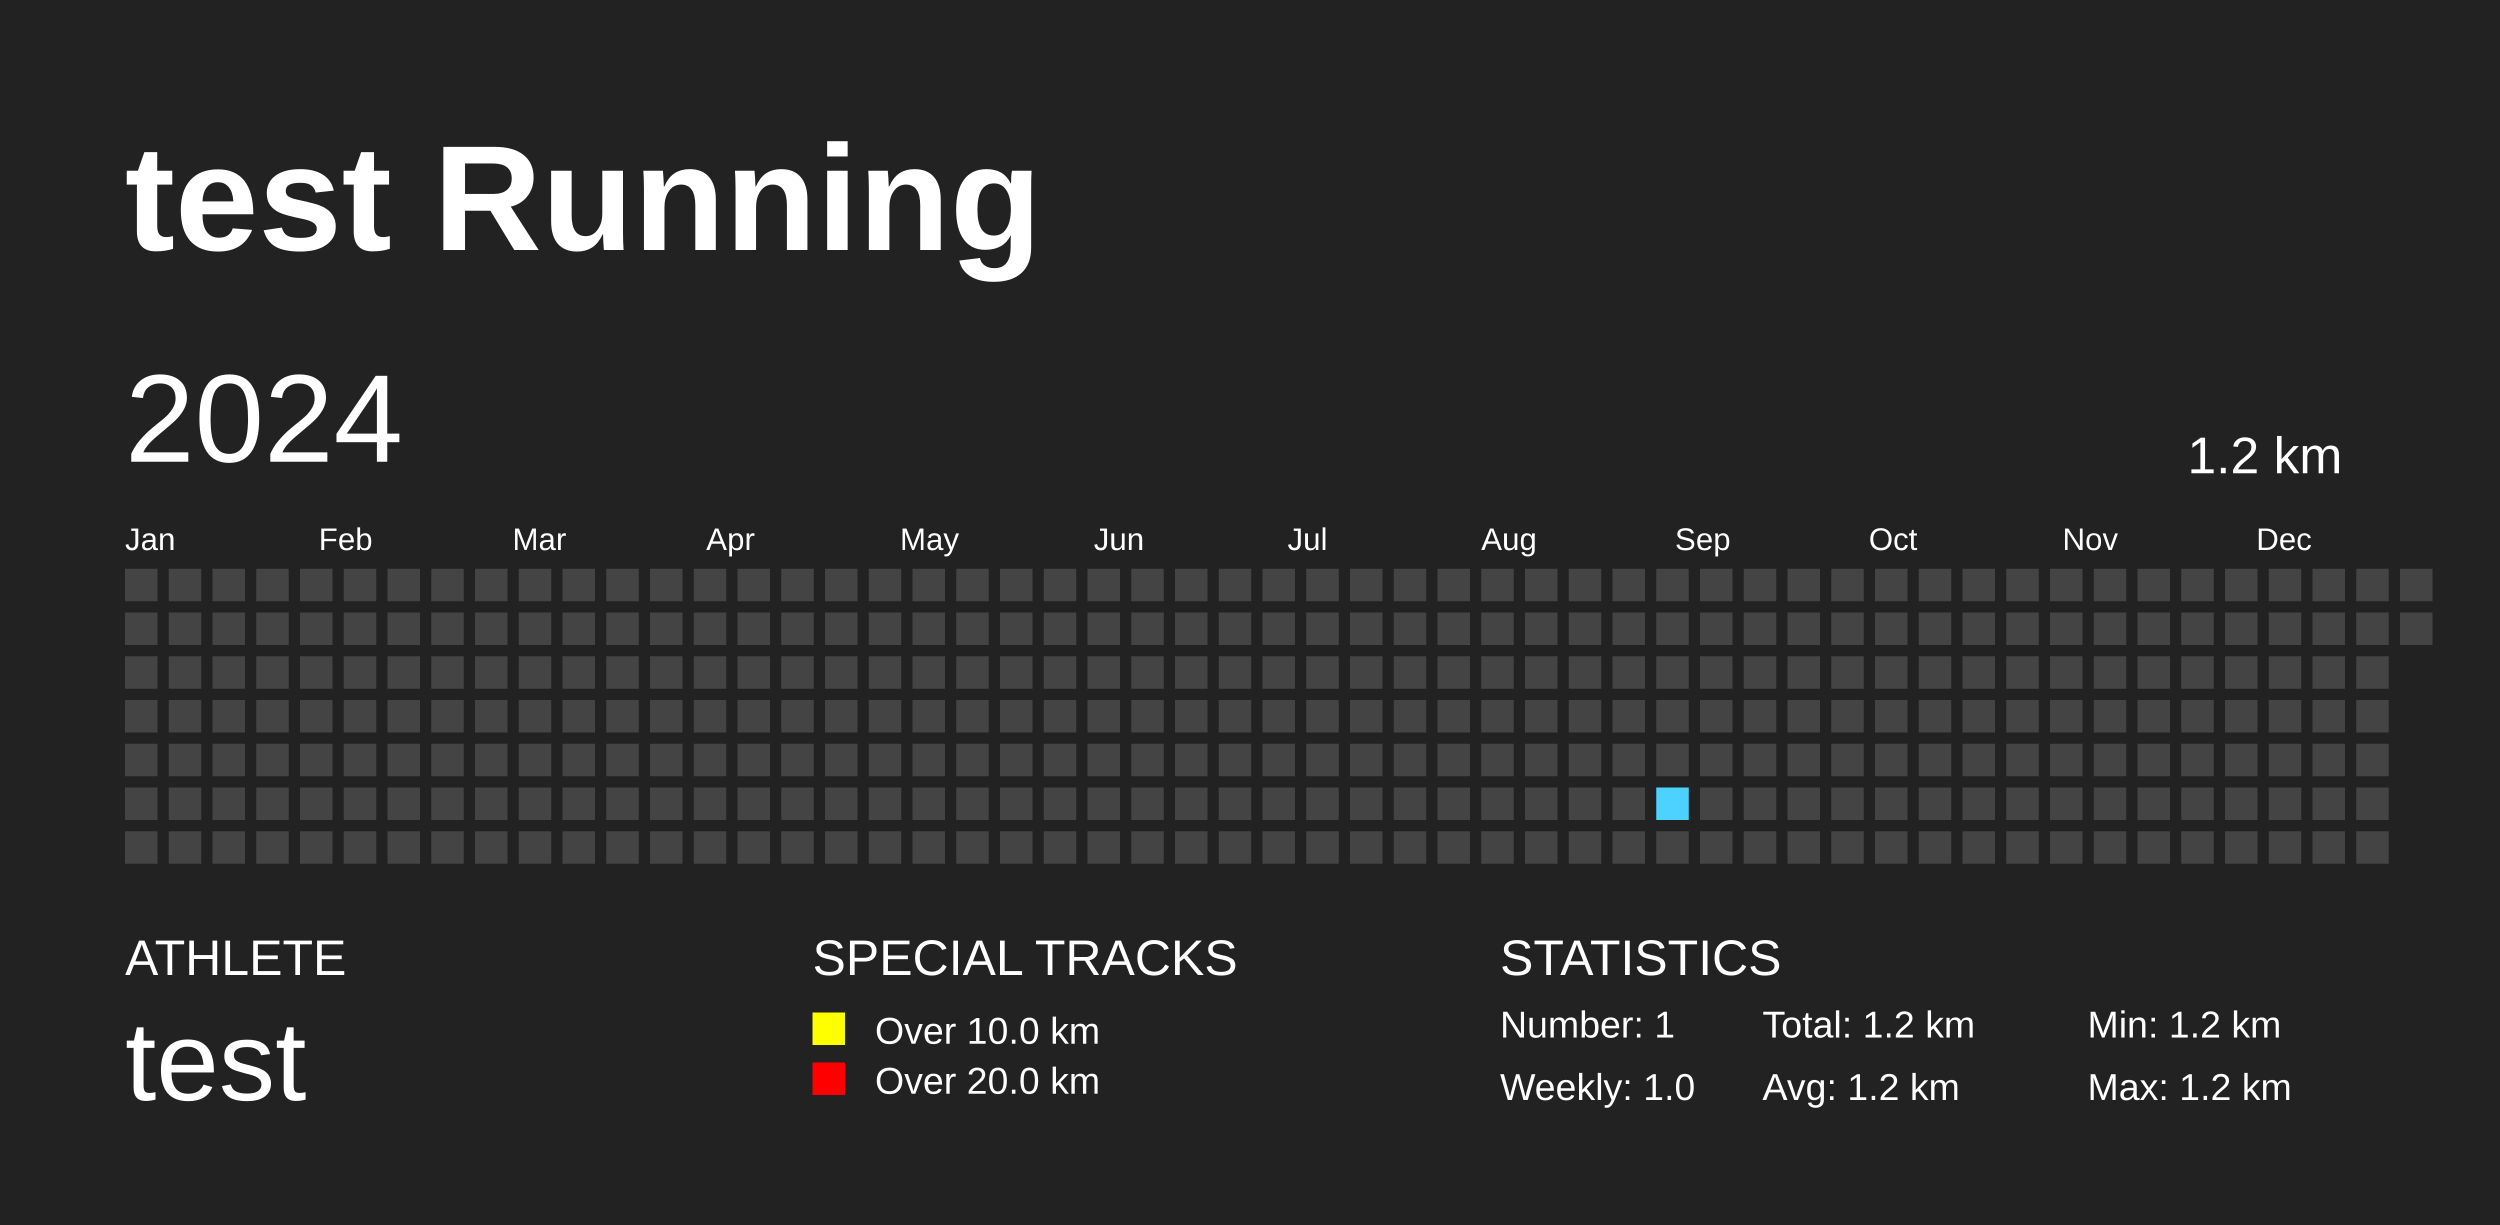
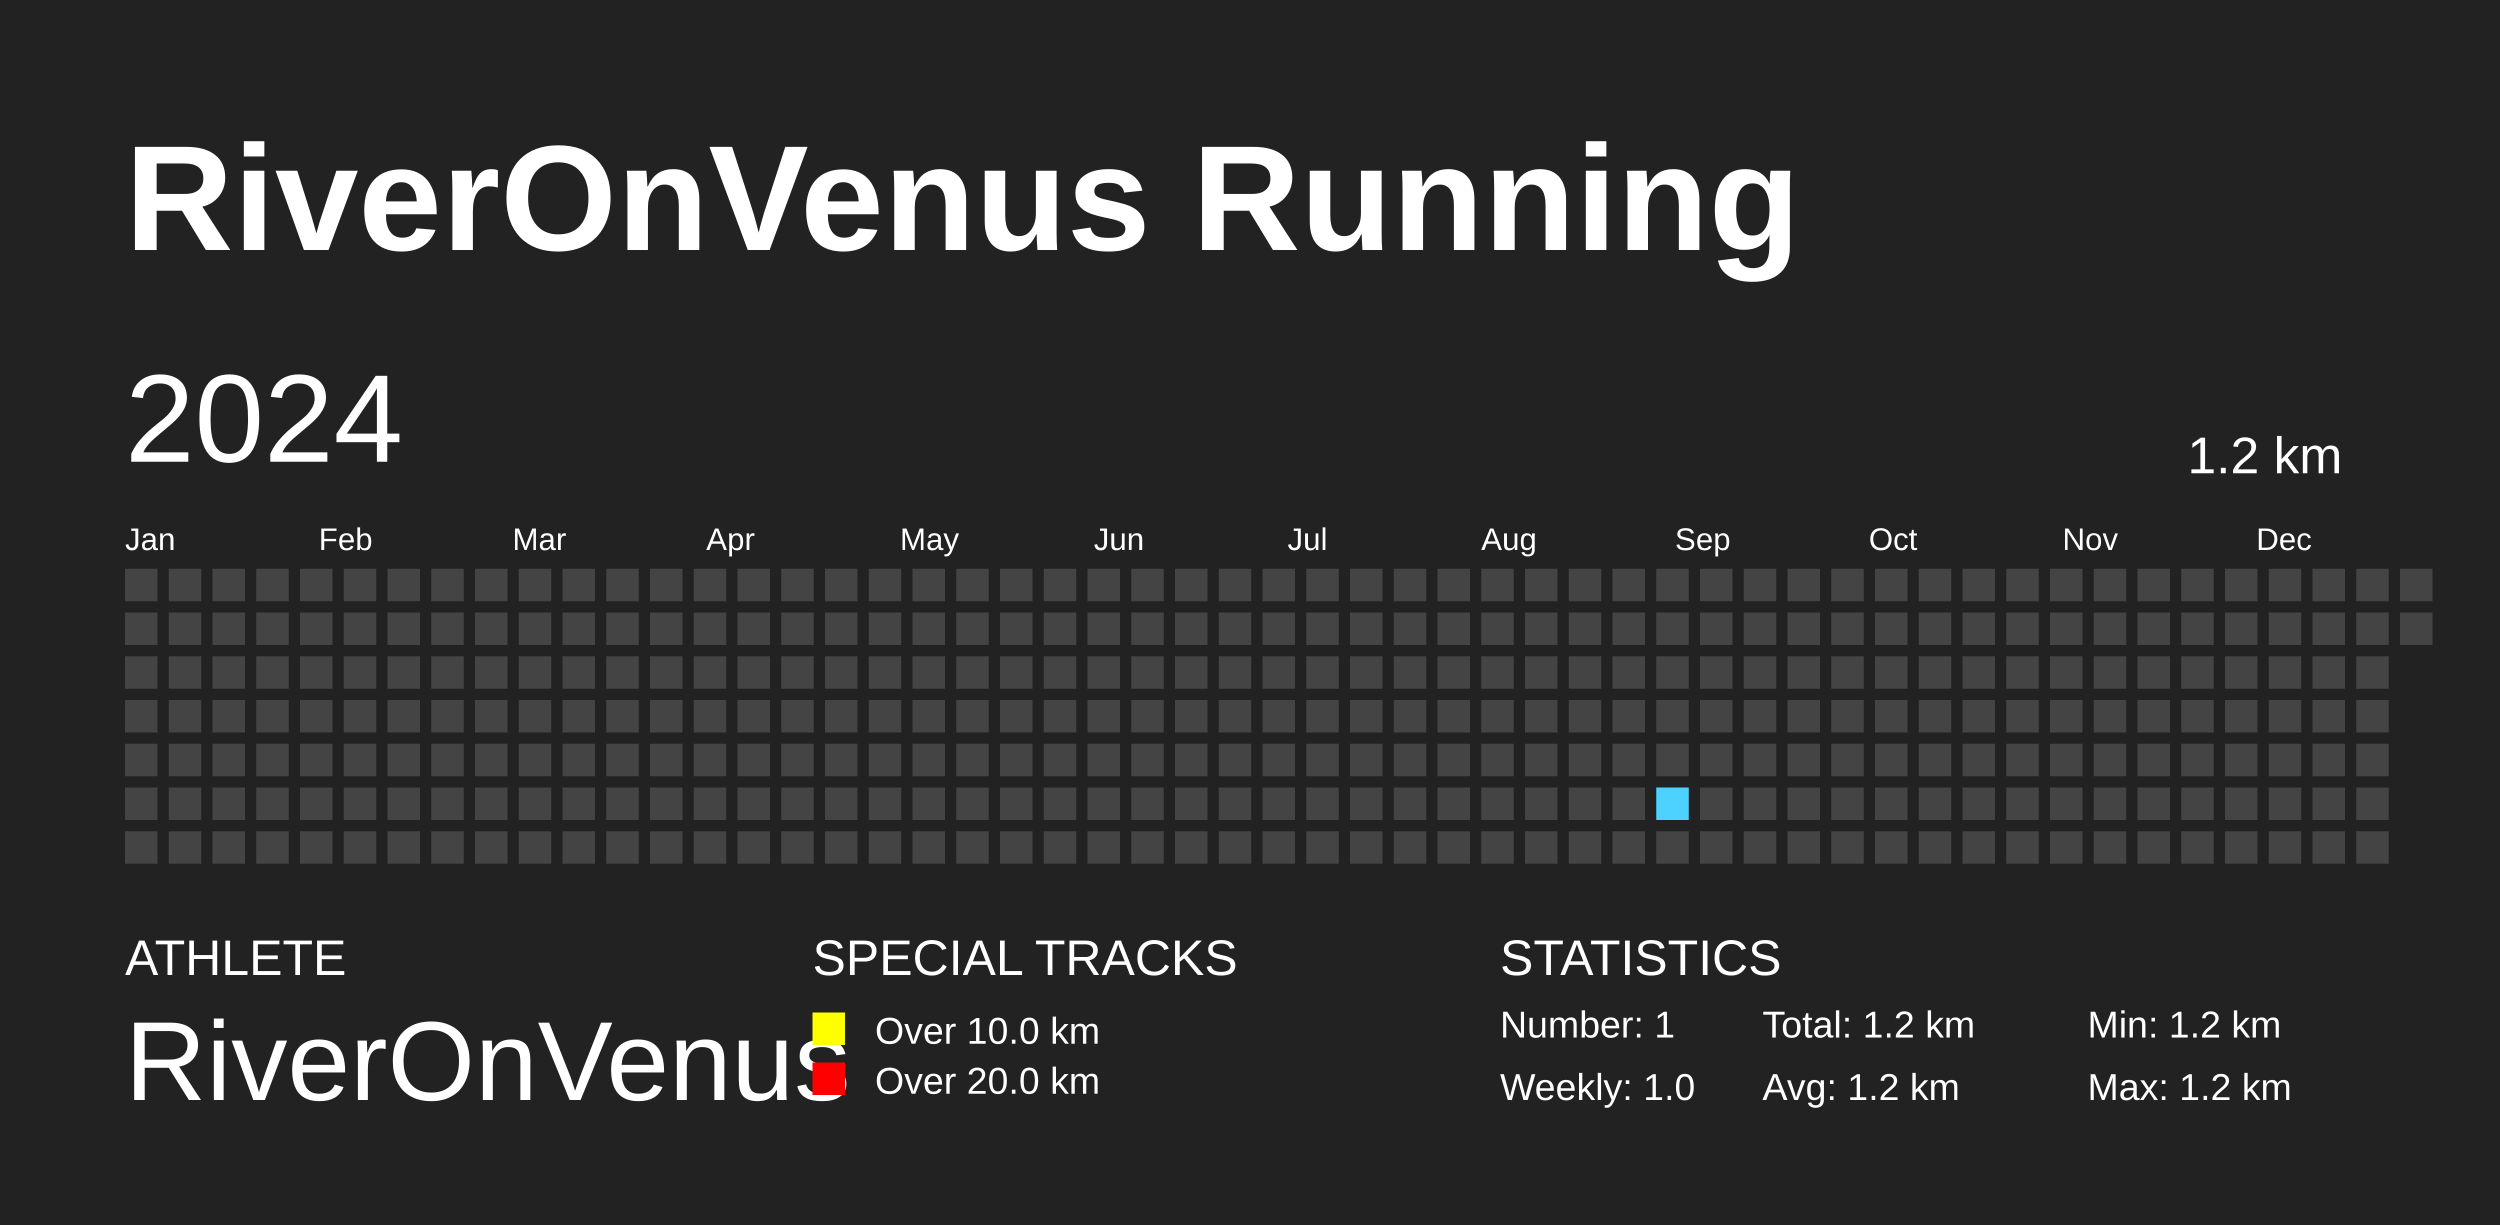
<svg xmlns="http://www.w3.org/2000/svg" baseProfile="full" height="98mm" version="1.1" viewBox="0,0,200,98" width="200mm">
  <defs />
  <rect fill="#222222" height="98" width="200" x="0" y="0" />
-   <text fill="#FFFFFF" style="font-size:12px; font-family:Arial; font-weight:bold;" x="10" y="20">test Running</text>
+   <text fill="#FFFFFF" style="font-size:12px; font-family:Arial; font-weight:bold;" x="10" y="20">RiverOnVenus Running</text>
  <text fill="#FFFFFF" style="font-size:4px; font-family:Arial" x="10" y="78">ATHLETE</text>
-   <text fill="#FFFFFF" style="font-size:9px; font-family:Arial" x="10" y="88">test</text>
+   <text fill="#FFFFFF" style="font-size:9px; font-family:Arial" x="10" y="88">RiverOnVenus</text>
  <text fill="#FFFFFF" style="font-size:4px; font-family:Arial" x="65" y="78">SPECIAL TRACKS</text>
  <rect fill="yellow" height="2.6" width="2.6" x="65" y="81" />
  <text fill="#FFFFFF" style="font-size:3px; font-family:Arial" x="70" y="83.5">Over 10.0 km</text>
  <rect fill="red" height="2.6" width="2.6" x="65" y="85" />
  <text fill="#FFFFFF" style="font-size:3px; font-family:Arial" x="70" y="87.5">Over 20.0 km</text>
  <text fill="#FFFFFF" style="font-size:4px; font-family:Arial" x="120" y="78">STATISTICS</text>
  <text fill="#FFFFFF" style="font-size:3px; font-family:Arial" x="120" y="83">Number: 1</text>
  <text fill="#FFFFFF" style="font-size:3px; font-family:Arial" x="120" y="88">Weekly: 1.0</text>
  <text fill="#FFFFFF" style="font-size:3px; font-family:Arial" x="141" y="83">Total: 1.2 km</text>
  <text fill="#FFFFFF" style="font-size:3px; font-family:Arial" x="141" y="88">Avg: 1.2 km</text>
  <text fill="#FFFFFF" style="font-size:3px; font-family:Arial" x="167" y="83">Min: 1.2 km</text>
  <text fill="#FFFFFF" style="font-size:3px; font-family:Arial" x="167" y="88">Max: 1.2 km</text>
  <text dominant-baseline="hanging" fill="#FFFFFF" style="font-size:10.0px; font-family:Arial;" x="10" y="30">2024</text>
  <text dominant-baseline="hanging" fill="#FFFFFF" style="font-size:4.125px; font-family:Arial;" x="175" y="35">1.2 km</text>
  <text fill="#FFFFFF" style="font-size:2.5px; font-family:Arial" x="10.0" y="44">Jan</text>
  <text fill="#FFFFFF" style="font-size:2.5px; font-family:Arial" x="25.5" y="44">Feb</text>
  <text fill="#FFFFFF" style="font-size:2.5px; font-family:Arial" x="41.0" y="44">Mar</text>
  <text fill="#FFFFFF" style="font-size:2.5px; font-family:Arial" x="56.5" y="44">Apr</text>
  <text fill="#FFFFFF" style="font-size:2.5px; font-family:Arial" x="72.0" y="44">May</text>
  <text fill="#FFFFFF" style="font-size:2.5px; font-family:Arial" x="87.5" y="44">Jun</text>
  <text fill="#FFFFFF" style="font-size:2.5px; font-family:Arial" x="103.0" y="44">Jul</text>
  <text fill="#FFFFFF" style="font-size:2.5px; font-family:Arial" x="118.5" y="44">Aug</text>
  <text fill="#FFFFFF" style="font-size:2.5px; font-family:Arial" x="134.0" y="44">Sep</text>
  <text fill="#FFFFFF" style="font-size:2.5px; font-family:Arial" x="149.5" y="44">Oct</text>
  <text fill="#FFFFFF" style="font-size:2.5px; font-family:Arial" x="165.0" y="44">Nov</text>
  <text fill="#FFFFFF" style="font-size:2.5px; font-family:Arial" x="180.5" y="44">Dec</text>
  <rect fill="#444444" height="2.6" width="2.6" x="10.0" y="45.5" />
  <rect fill="#444444" height="2.6" width="2.6" x="10.0" y="49.0" />
  <rect fill="#444444" height="2.6" width="2.6" x="10.0" y="52.5" />
  <rect fill="#444444" height="2.6" width="2.6" x="10.0" y="56.0" />
  <rect fill="#444444" height="2.6" width="2.6" x="10.0" y="59.5" />
  <rect fill="#444444" height="2.6" width="2.6" x="10.0" y="63.0" />
  <rect fill="#444444" height="2.6" width="2.6" x="10.0" y="66.5" />
  <rect fill="#444444" height="2.6" width="2.6" x="13.5" y="45.5" />
  <rect fill="#444444" height="2.6" width="2.6" x="13.5" y="49.0" />
  <rect fill="#444444" height="2.6" width="2.6" x="13.5" y="52.5" />
  <rect fill="#444444" height="2.6" width="2.6" x="13.5" y="56.0" />
  <rect fill="#444444" height="2.6" width="2.6" x="13.5" y="59.5" />
  <rect fill="#444444" height="2.6" width="2.6" x="13.5" y="63.0" />
  <rect fill="#444444" height="2.6" width="2.6" x="13.5" y="66.5" />
  <rect fill="#444444" height="2.6" width="2.6" x="17.0" y="45.5" />
  <rect fill="#444444" height="2.6" width="2.6" x="17.0" y="49.0" />
  <rect fill="#444444" height="2.6" width="2.6" x="17.0" y="52.5" />
  <rect fill="#444444" height="2.6" width="2.6" x="17.0" y="56.0" />
  <rect fill="#444444" height="2.6" width="2.6" x="17.0" y="59.5" />
  <rect fill="#444444" height="2.6" width="2.6" x="17.0" y="63.0" />
  <rect fill="#444444" height="2.6" width="2.6" x="17.0" y="66.5" />
  <rect fill="#444444" height="2.6" width="2.6" x="20.5" y="45.5" />
  <rect fill="#444444" height="2.6" width="2.6" x="20.5" y="49.0" />
  <rect fill="#444444" height="2.6" width="2.6" x="20.5" y="52.5" />
  <rect fill="#444444" height="2.6" width="2.6" x="20.5" y="56.0" />
  <rect fill="#444444" height="2.6" width="2.6" x="20.5" y="59.5" />
  <rect fill="#444444" height="2.6" width="2.6" x="20.5" y="63.0" />
  <rect fill="#444444" height="2.6" width="2.6" x="20.5" y="66.5" />
  <rect fill="#444444" height="2.6" width="2.6" x="24.0" y="45.5" />
  <rect fill="#444444" height="2.6" width="2.6" x="24.0" y="49.0" />
  <rect fill="#444444" height="2.6" width="2.6" x="24.0" y="52.5" />
  <rect fill="#444444" height="2.6" width="2.6" x="24.0" y="56.0" />
  <rect fill="#444444" height="2.6" width="2.6" x="24.0" y="59.5" />
  <rect fill="#444444" height="2.6" width="2.6" x="24.0" y="63.0" />
  <rect fill="#444444" height="2.6" width="2.6" x="24.0" y="66.5" />
  <rect fill="#444444" height="2.6" width="2.6" x="27.5" y="45.5" />
  <rect fill="#444444" height="2.6" width="2.6" x="27.5" y="49.0" />
  <rect fill="#444444" height="2.6" width="2.6" x="27.5" y="52.5" />
  <rect fill="#444444" height="2.6" width="2.6" x="27.5" y="56.0" />
  <rect fill="#444444" height="2.6" width="2.6" x="27.5" y="59.5" />
  <rect fill="#444444" height="2.6" width="2.6" x="27.5" y="63.0" />
  <rect fill="#444444" height="2.6" width="2.6" x="27.5" y="66.5" />
  <rect fill="#444444" height="2.6" width="2.6" x="31.0" y="45.5" />
  <rect fill="#444444" height="2.6" width="2.6" x="31.0" y="49.0" />
  <rect fill="#444444" height="2.6" width="2.6" x="31.0" y="52.5" />
  <rect fill="#444444" height="2.6" width="2.6" x="31.0" y="56.0" />
  <rect fill="#444444" height="2.6" width="2.6" x="31.0" y="59.5" />
  <rect fill="#444444" height="2.6" width="2.6" x="31.0" y="63.0" />
  <rect fill="#444444" height="2.6" width="2.6" x="31.0" y="66.5" />
  <rect fill="#444444" height="2.6" width="2.6" x="34.5" y="45.5" />
  <rect fill="#444444" height="2.6" width="2.6" x="34.5" y="49.0" />
  <rect fill="#444444" height="2.6" width="2.6" x="34.5" y="52.5" />
  <rect fill="#444444" height="2.6" width="2.6" x="34.5" y="56.0" />
  <rect fill="#444444" height="2.6" width="2.6" x="34.5" y="59.5" />
  <rect fill="#444444" height="2.6" width="2.6" x="34.5" y="63.0" />
  <rect fill="#444444" height="2.6" width="2.6" x="34.5" y="66.5" />
  <rect fill="#444444" height="2.6" width="2.6" x="38.0" y="45.5" />
  <rect fill="#444444" height="2.6" width="2.6" x="38.0" y="49.0" />
  <rect fill="#444444" height="2.6" width="2.6" x="38.0" y="52.5" />
  <rect fill="#444444" height="2.6" width="2.6" x="38.0" y="56.0" />
  <rect fill="#444444" height="2.6" width="2.6" x="38.0" y="59.5" />
  <rect fill="#444444" height="2.6" width="2.6" x="38.0" y="63.0" />
  <rect fill="#444444" height="2.6" width="2.6" x="38.0" y="66.5" />
  <rect fill="#444444" height="2.6" width="2.6" x="41.5" y="45.5" />
  <rect fill="#444444" height="2.6" width="2.6" x="41.5" y="49.0" />
  <rect fill="#444444" height="2.6" width="2.6" x="41.5" y="52.5" />
  <rect fill="#444444" height="2.6" width="2.6" x="41.5" y="56.0" />
  <rect fill="#444444" height="2.6" width="2.6" x="41.5" y="59.5" />
  <rect fill="#444444" height="2.6" width="2.6" x="41.5" y="63.0" />
  <rect fill="#444444" height="2.6" width="2.6" x="41.5" y="66.5" />
  <rect fill="#444444" height="2.6" width="2.6" x="45.0" y="45.5" />
  <rect fill="#444444" height="2.6" width="2.6" x="45.0" y="49.0" />
  <rect fill="#444444" height="2.6" width="2.6" x="45.0" y="52.5" />
  <rect fill="#444444" height="2.6" width="2.6" x="45.0" y="56.0" />
  <rect fill="#444444" height="2.6" width="2.6" x="45.0" y="59.5" />
  <rect fill="#444444" height="2.6" width="2.6" x="45.0" y="63.0" />
  <rect fill="#444444" height="2.6" width="2.6" x="45.0" y="66.5" />
  <rect fill="#444444" height="2.6" width="2.6" x="48.5" y="45.5" />
  <rect fill="#444444" height="2.6" width="2.6" x="48.5" y="49.0" />
  <rect fill="#444444" height="2.6" width="2.6" x="48.5" y="52.5" />
  <rect fill="#444444" height="2.6" width="2.6" x="48.5" y="56.0" />
  <rect fill="#444444" height="2.6" width="2.6" x="48.5" y="59.5" />
  <rect fill="#444444" height="2.6" width="2.6" x="48.5" y="63.0" />
  <rect fill="#444444" height="2.6" width="2.6" x="48.5" y="66.5" />
  <rect fill="#444444" height="2.6" width="2.6" x="52.0" y="45.5" />
  <rect fill="#444444" height="2.6" width="2.6" x="52.0" y="49.0" />
  <rect fill="#444444" height="2.6" width="2.6" x="52.0" y="52.5" />
  <rect fill="#444444" height="2.6" width="2.6" x="52.0" y="56.0" />
  <rect fill="#444444" height="2.6" width="2.6" x="52.0" y="59.5" />
  <rect fill="#444444" height="2.6" width="2.6" x="52.0" y="63.0" />
  <rect fill="#444444" height="2.6" width="2.6" x="52.0" y="66.5" />
  <rect fill="#444444" height="2.6" width="2.6" x="55.5" y="45.5" />
  <rect fill="#444444" height="2.6" width="2.6" x="55.5" y="49.0" />
  <rect fill="#444444" height="2.6" width="2.6" x="55.5" y="52.5" />
  <rect fill="#444444" height="2.6" width="2.6" x="55.5" y="56.0" />
  <rect fill="#444444" height="2.6" width="2.6" x="55.5" y="59.5" />
  <rect fill="#444444" height="2.6" width="2.6" x="55.5" y="63.0" />
  <rect fill="#444444" height="2.6" width="2.6" x="55.5" y="66.5" />
  <rect fill="#444444" height="2.6" width="2.6" x="59.0" y="45.5" />
  <rect fill="#444444" height="2.6" width="2.6" x="59.0" y="49.0" />
  <rect fill="#444444" height="2.6" width="2.6" x="59.0" y="52.5" />
  <rect fill="#444444" height="2.6" width="2.6" x="59.0" y="56.0" />
  <rect fill="#444444" height="2.6" width="2.6" x="59.0" y="59.5" />
  <rect fill="#444444" height="2.6" width="2.6" x="59.0" y="63.0" />
  <rect fill="#444444" height="2.6" width="2.6" x="59.0" y="66.5" />
  <rect fill="#444444" height="2.6" width="2.6" x="62.5" y="45.5" />
  <rect fill="#444444" height="2.6" width="2.6" x="62.5" y="49.0" />
  <rect fill="#444444" height="2.6" width="2.6" x="62.5" y="52.5" />
  <rect fill="#444444" height="2.6" width="2.6" x="62.5" y="56.0" />
  <rect fill="#444444" height="2.6" width="2.6" x="62.5" y="59.5" />
  <rect fill="#444444" height="2.6" width="2.6" x="62.5" y="63.0" />
  <rect fill="#444444" height="2.6" width="2.6" x="62.5" y="66.5" />
  <rect fill="#444444" height="2.6" width="2.6" x="66.0" y="45.5" />
  <rect fill="#444444" height="2.6" width="2.6" x="66.0" y="49.0" />
  <rect fill="#444444" height="2.6" width="2.6" x="66.0" y="52.5" />
  <rect fill="#444444" height="2.6" width="2.6" x="66.0" y="56.0" />
  <rect fill="#444444" height="2.6" width="2.6" x="66.0" y="59.5" />
  <rect fill="#444444" height="2.6" width="2.6" x="66.0" y="63.0" />
  <rect fill="#444444" height="2.6" width="2.6" x="66.0" y="66.5" />
  <rect fill="#444444" height="2.6" width="2.6" x="69.5" y="45.5" />
  <rect fill="#444444" height="2.6" width="2.6" x="69.5" y="49.0" />
  <rect fill="#444444" height="2.6" width="2.6" x="69.5" y="52.5" />
  <rect fill="#444444" height="2.6" width="2.6" x="69.5" y="56.0" />
  <rect fill="#444444" height="2.6" width="2.6" x="69.5" y="59.5" />
  <rect fill="#444444" height="2.6" width="2.6" x="69.5" y="63.0" />
  <rect fill="#444444" height="2.6" width="2.6" x="69.5" y="66.5" />
  <rect fill="#444444" height="2.6" width="2.6" x="73.0" y="45.5" />
  <rect fill="#444444" height="2.6" width="2.6" x="73.0" y="49.0" />
  <rect fill="#444444" height="2.6" width="2.6" x="73.0" y="52.5" />
  <rect fill="#444444" height="2.6" width="2.6" x="73.0" y="56.0" />
  <rect fill="#444444" height="2.6" width="2.6" x="73.0" y="59.5" />
  <rect fill="#444444" height="2.6" width="2.6" x="73.0" y="63.0" />
  <rect fill="#444444" height="2.6" width="2.6" x="73.0" y="66.5" />
  <rect fill="#444444" height="2.6" width="2.6" x="76.5" y="45.5" />
  <rect fill="#444444" height="2.6" width="2.6" x="76.5" y="49.0" />
  <rect fill="#444444" height="2.6" width="2.6" x="76.5" y="52.5" />
  <rect fill="#444444" height="2.6" width="2.6" x="76.5" y="56.0" />
  <rect fill="#444444" height="2.6" width="2.6" x="76.5" y="59.5" />
  <rect fill="#444444" height="2.6" width="2.6" x="76.5" y="63.0" />
  <rect fill="#444444" height="2.6" width="2.6" x="76.5" y="66.5" />
  <rect fill="#444444" height="2.6" width="2.6" x="80.0" y="45.5" />
  <rect fill="#444444" height="2.6" width="2.6" x="80.0" y="49.0" />
  <rect fill="#444444" height="2.6" width="2.6" x="80.0" y="52.5" />
  <rect fill="#444444" height="2.6" width="2.6" x="80.0" y="56.0" />
  <rect fill="#444444" height="2.6" width="2.6" x="80.0" y="59.5" />
  <rect fill="#444444" height="2.6" width="2.6" x="80.0" y="63.0" />
  <rect fill="#444444" height="2.6" width="2.6" x="80.0" y="66.5" />
  <rect fill="#444444" height="2.6" width="2.6" x="83.5" y="45.5" />
  <rect fill="#444444" height="2.6" width="2.6" x="83.5" y="49.0" />
  <rect fill="#444444" height="2.6" width="2.6" x="83.5" y="52.5" />
  <rect fill="#444444" height="2.6" width="2.6" x="83.5" y="56.0" />
  <rect fill="#444444" height="2.6" width="2.6" x="83.5" y="59.5" />
  <rect fill="#444444" height="2.6" width="2.6" x="83.5" y="63.0" />
  <rect fill="#444444" height="2.6" width="2.6" x="83.5" y="66.5" />
  <rect fill="#444444" height="2.6" width="2.6" x="87.0" y="45.5" />
  <rect fill="#444444" height="2.6" width="2.6" x="87.0" y="49.0" />
  <rect fill="#444444" height="2.6" width="2.6" x="87.0" y="52.5" />
  <rect fill="#444444" height="2.6" width="2.6" x="87.0" y="56.0" />
  <rect fill="#444444" height="2.6" width="2.6" x="87.0" y="59.5" />
  <rect fill="#444444" height="2.6" width="2.6" x="87.0" y="63.0" />
  <rect fill="#444444" height="2.6" width="2.6" x="87.0" y="66.5" />
  <rect fill="#444444" height="2.6" width="2.6" x="90.5" y="45.5" />
  <rect fill="#444444" height="2.6" width="2.6" x="90.5" y="49.0" />
  <rect fill="#444444" height="2.6" width="2.6" x="90.5" y="52.5" />
  <rect fill="#444444" height="2.6" width="2.6" x="90.5" y="56.0" />
  <rect fill="#444444" height="2.6" width="2.6" x="90.5" y="59.5" />
  <rect fill="#444444" height="2.6" width="2.6" x="90.5" y="63.0" />
  <rect fill="#444444" height="2.6" width="2.6" x="90.5" y="66.5" />
  <rect fill="#444444" height="2.6" width="2.6" x="94.0" y="45.5" />
  <rect fill="#444444" height="2.6" width="2.6" x="94.0" y="49.0" />
  <rect fill="#444444" height="2.6" width="2.6" x="94.0" y="52.5" />
  <rect fill="#444444" height="2.6" width="2.6" x="94.0" y="56.0" />
  <rect fill="#444444" height="2.6" width="2.6" x="94.0" y="59.5" />
  <rect fill="#444444" height="2.6" width="2.6" x="94.0" y="63.0" />
  <rect fill="#444444" height="2.6" width="2.6" x="94.0" y="66.5" />
  <rect fill="#444444" height="2.6" width="2.6" x="97.5" y="45.5" />
  <rect fill="#444444" height="2.6" width="2.6" x="97.5" y="49.0" />
  <rect fill="#444444" height="2.6" width="2.6" x="97.5" y="52.5" />
  <rect fill="#444444" height="2.6" width="2.6" x="97.5" y="56.0" />
  <rect fill="#444444" height="2.6" width="2.6" x="97.5" y="59.5" />
  <rect fill="#444444" height="2.6" width="2.6" x="97.5" y="63.0" />
  <rect fill="#444444" height="2.6" width="2.6" x="97.5" y="66.5" />
  <rect fill="#444444" height="2.6" width="2.6" x="101.0" y="45.5" />
  <rect fill="#444444" height="2.6" width="2.6" x="101.0" y="49.0" />
  <rect fill="#444444" height="2.6" width="2.6" x="101.0" y="52.5" />
  <rect fill="#444444" height="2.6" width="2.6" x="101.0" y="56.0" />
  <rect fill="#444444" height="2.6" width="2.6" x="101.0" y="59.5" />
  <rect fill="#444444" height="2.6" width="2.6" x="101.0" y="63.0" />
  <rect fill="#444444" height="2.6" width="2.6" x="101.0" y="66.5" />
  <rect fill="#444444" height="2.6" width="2.6" x="104.5" y="45.5" />
  <rect fill="#444444" height="2.6" width="2.6" x="104.5" y="49.0" />
  <rect fill="#444444" height="2.6" width="2.6" x="104.5" y="52.5" />
  <rect fill="#444444" height="2.6" width="2.6" x="104.5" y="56.0" />
  <rect fill="#444444" height="2.6" width="2.6" x="104.5" y="59.5" />
  <rect fill="#444444" height="2.6" width="2.6" x="104.5" y="63.0" />
  <rect fill="#444444" height="2.6" width="2.6" x="104.5" y="66.5" />
  <rect fill="#444444" height="2.6" width="2.6" x="108.0" y="45.5" />
  <rect fill="#444444" height="2.6" width="2.6" x="108.0" y="49.0" />
  <rect fill="#444444" height="2.6" width="2.6" x="108.0" y="52.5" />
  <rect fill="#444444" height="2.6" width="2.6" x="108.0" y="56.0" />
  <rect fill="#444444" height="2.6" width="2.6" x="108.0" y="59.5" />
  <rect fill="#444444" height="2.6" width="2.6" x="108.0" y="63.0" />
  <rect fill="#444444" height="2.6" width="2.6" x="108.0" y="66.5" />
  <rect fill="#444444" height="2.6" width="2.6" x="111.5" y="45.5" />
  <rect fill="#444444" height="2.6" width="2.6" x="111.5" y="49.0" />
  <rect fill="#444444" height="2.6" width="2.6" x="111.5" y="52.5" />
  <rect fill="#444444" height="2.6" width="2.6" x="111.5" y="56.0" />
  <rect fill="#444444" height="2.6" width="2.6" x="111.5" y="59.5" />
  <rect fill="#444444" height="2.6" width="2.6" x="111.5" y="63.0" />
  <rect fill="#444444" height="2.6" width="2.6" x="111.5" y="66.5" />
  <rect fill="#444444" height="2.6" width="2.6" x="115.0" y="45.5" />
  <rect fill="#444444" height="2.6" width="2.6" x="115.0" y="49.0" />
  <rect fill="#444444" height="2.6" width="2.6" x="115.0" y="52.5" />
  <rect fill="#444444" height="2.6" width="2.6" x="115.0" y="56.0" />
  <rect fill="#444444" height="2.6" width="2.6" x="115.0" y="59.5" />
  <rect fill="#444444" height="2.6" width="2.6" x="115.0" y="63.0" />
  <rect fill="#444444" height="2.6" width="2.6" x="115.0" y="66.5" />
  <rect fill="#444444" height="2.6" width="2.6" x="118.5" y="45.5" />
  <rect fill="#444444" height="2.6" width="2.6" x="118.5" y="49.0" />
  <rect fill="#444444" height="2.6" width="2.6" x="118.5" y="52.5" />
  <rect fill="#444444" height="2.6" width="2.6" x="118.5" y="56.0" />
  <rect fill="#444444" height="2.6" width="2.6" x="118.5" y="59.5" />
  <rect fill="#444444" height="2.6" width="2.6" x="118.5" y="63.0" />
  <rect fill="#444444" height="2.6" width="2.6" x="118.5" y="66.5" />
  <rect fill="#444444" height="2.6" width="2.6" x="122.0" y="45.5" />
  <rect fill="#444444" height="2.6" width="2.6" x="122.0" y="49.0" />
  <rect fill="#444444" height="2.6" width="2.6" x="122.0" y="52.5" />
  <rect fill="#444444" height="2.6" width="2.6" x="122.0" y="56.0" />
  <rect fill="#444444" height="2.6" width="2.6" x="122.0" y="59.5" />
  <rect fill="#444444" height="2.6" width="2.6" x="122.0" y="63.0" />
  <rect fill="#444444" height="2.6" width="2.6" x="122.0" y="66.5" />
  <rect fill="#444444" height="2.6" width="2.6" x="125.5" y="45.5" />
  <rect fill="#444444" height="2.6" width="2.6" x="125.5" y="49.0" />
  <rect fill="#444444" height="2.6" width="2.6" x="125.5" y="52.5" />
  <rect fill="#444444" height="2.6" width="2.6" x="125.5" y="56.0" />
  <rect fill="#444444" height="2.6" width="2.6" x="125.5" y="59.5" />
  <rect fill="#444444" height="2.6" width="2.6" x="125.5" y="63.0" />
  <rect fill="#444444" height="2.6" width="2.6" x="125.5" y="66.5" />
  <rect fill="#444444" height="2.6" width="2.6" x="129.0" y="45.5" />
  <rect fill="#444444" height="2.6" width="2.6" x="129.0" y="49.0" />
  <rect fill="#444444" height="2.6" width="2.6" x="129.0" y="52.5" />
  <rect fill="#444444" height="2.6" width="2.6" x="129.0" y="56.0" />
  <rect fill="#444444" height="2.6" width="2.6" x="129.0" y="59.5" />
  <rect fill="#444444" height="2.6" width="2.6" x="129.0" y="63.0" />
  <rect fill="#444444" height="2.6" width="2.6" x="129.0" y="66.5" />
  <rect fill="#444444" height="2.6" width="2.6" x="132.5" y="45.5" />
  <rect fill="#444444" height="2.6" width="2.6" x="132.5" y="49.0" />
  <rect fill="#444444" height="2.6" width="2.6" x="132.5" y="52.5" />
  <rect fill="#444444" height="2.6" width="2.6" x="132.5" y="56.0" />
  <rect fill="#444444" height="2.6" width="2.6" x="132.5" y="59.5" />
  <rect fill="#4DD2FF" height="2.6" width="2.6" x="132.5" y="63.0" />
  <rect fill="#444444" height="2.6" width="2.6" x="132.5" y="66.5" />
  <rect fill="#444444" height="2.6" width="2.6" x="136.0" y="45.5" />
  <rect fill="#444444" height="2.6" width="2.6" x="136.0" y="49.0" />
  <rect fill="#444444" height="2.6" width="2.6" x="136.0" y="52.5" />
  <rect fill="#444444" height="2.6" width="2.6" x="136.0" y="56.0" />
  <rect fill="#444444" height="2.6" width="2.6" x="136.0" y="59.5" />
  <rect fill="#444444" height="2.6" width="2.6" x="136.0" y="63.0" />
  <rect fill="#444444" height="2.6" width="2.6" x="136.0" y="66.5" />
  <rect fill="#444444" height="2.6" width="2.6" x="139.5" y="45.5" />
  <rect fill="#444444" height="2.6" width="2.6" x="139.5" y="49.0" />
  <rect fill="#444444" height="2.6" width="2.6" x="139.5" y="52.5" />
  <rect fill="#444444" height="2.6" width="2.6" x="139.5" y="56.0" />
  <rect fill="#444444" height="2.6" width="2.6" x="139.5" y="59.5" />
  <rect fill="#444444" height="2.6" width="2.6" x="139.5" y="63.0" />
  <rect fill="#444444" height="2.6" width="2.6" x="139.5" y="66.5" />
  <rect fill="#444444" height="2.6" width="2.6" x="143.0" y="45.5" />
  <rect fill="#444444" height="2.6" width="2.6" x="143.0" y="49.0" />
  <rect fill="#444444" height="2.6" width="2.6" x="143.0" y="52.5" />
  <rect fill="#444444" height="2.6" width="2.6" x="143.0" y="56.0" />
  <rect fill="#444444" height="2.6" width="2.6" x="143.0" y="59.5" />
  <rect fill="#444444" height="2.6" width="2.6" x="143.0" y="63.0" />
  <rect fill="#444444" height="2.6" width="2.6" x="143.0" y="66.5" />
  <rect fill="#444444" height="2.6" width="2.6" x="146.5" y="45.5" />
  <rect fill="#444444" height="2.6" width="2.6" x="146.5" y="49.0" />
  <rect fill="#444444" height="2.6" width="2.6" x="146.5" y="52.5" />
  <rect fill="#444444" height="2.6" width="2.6" x="146.5" y="56.0" />
  <rect fill="#444444" height="2.6" width="2.6" x="146.5" y="59.5" />
  <rect fill="#444444" height="2.6" width="2.6" x="146.5" y="63.0" />
  <rect fill="#444444" height="2.6" width="2.6" x="146.5" y="66.5" />
  <rect fill="#444444" height="2.6" width="2.6" x="150.0" y="45.5" />
  <rect fill="#444444" height="2.6" width="2.6" x="150.0" y="49.0" />
  <rect fill="#444444" height="2.6" width="2.6" x="150.0" y="52.5" />
  <rect fill="#444444" height="2.6" width="2.6" x="150.0" y="56.0" />
  <rect fill="#444444" height="2.6" width="2.6" x="150.0" y="59.5" />
  <rect fill="#444444" height="2.6" width="2.6" x="150.0" y="63.0" />
  <rect fill="#444444" height="2.6" width="2.6" x="150.0" y="66.5" />
  <rect fill="#444444" height="2.6" width="2.6" x="153.5" y="45.5" />
  <rect fill="#444444" height="2.6" width="2.6" x="153.5" y="49.0" />
  <rect fill="#444444" height="2.6" width="2.6" x="153.5" y="52.5" />
  <rect fill="#444444" height="2.6" width="2.6" x="153.5" y="56.0" />
  <rect fill="#444444" height="2.6" width="2.6" x="153.5" y="59.5" />
  <rect fill="#444444" height="2.6" width="2.6" x="153.5" y="63.0" />
  <rect fill="#444444" height="2.6" width="2.6" x="153.5" y="66.5" />
  <rect fill="#444444" height="2.6" width="2.6" x="157.0" y="45.5" />
  <rect fill="#444444" height="2.6" width="2.6" x="157.0" y="49.0" />
  <rect fill="#444444" height="2.6" width="2.6" x="157.0" y="52.5" />
  <rect fill="#444444" height="2.6" width="2.6" x="157.0" y="56.0" />
  <rect fill="#444444" height="2.6" width="2.6" x="157.0" y="59.5" />
  <rect fill="#444444" height="2.6" width="2.6" x="157.0" y="63.0" />
  <rect fill="#444444" height="2.6" width="2.6" x="157.0" y="66.5" />
  <rect fill="#444444" height="2.6" width="2.6" x="160.5" y="45.5" />
  <rect fill="#444444" height="2.6" width="2.6" x="160.5" y="49.0" />
  <rect fill="#444444" height="2.6" width="2.6" x="160.5" y="52.5" />
  <rect fill="#444444" height="2.6" width="2.6" x="160.5" y="56.0" />
  <rect fill="#444444" height="2.6" width="2.6" x="160.5" y="59.5" />
  <rect fill="#444444" height="2.6" width="2.6" x="160.5" y="63.0" />
  <rect fill="#444444" height="2.6" width="2.6" x="160.5" y="66.5" />
  <rect fill="#444444" height="2.6" width="2.6" x="164.0" y="45.5" />
  <rect fill="#444444" height="2.6" width="2.6" x="164.0" y="49.0" />
  <rect fill="#444444" height="2.6" width="2.6" x="164.0" y="52.5" />
  <rect fill="#444444" height="2.6" width="2.6" x="164.0" y="56.0" />
  <rect fill="#444444" height="2.6" width="2.6" x="164.0" y="59.5" />
  <rect fill="#444444" height="2.6" width="2.6" x="164.0" y="63.0" />
  <rect fill="#444444" height="2.6" width="2.6" x="164.0" y="66.5" />
  <rect fill="#444444" height="2.6" width="2.6" x="167.5" y="45.5" />
  <rect fill="#444444" height="2.6" width="2.6" x="167.5" y="49.0" />
  <rect fill="#444444" height="2.6" width="2.6" x="167.5" y="52.5" />
  <rect fill="#444444" height="2.6" width="2.6" x="167.5" y="56.0" />
  <rect fill="#444444" height="2.6" width="2.6" x="167.5" y="59.5" />
  <rect fill="#444444" height="2.6" width="2.6" x="167.5" y="63.0" />
  <rect fill="#444444" height="2.6" width="2.6" x="167.5" y="66.5" />
  <rect fill="#444444" height="2.6" width="2.6" x="171.0" y="45.5" />
  <rect fill="#444444" height="2.6" width="2.6" x="171.0" y="49.0" />
  <rect fill="#444444" height="2.6" width="2.6" x="171.0" y="52.5" />
  <rect fill="#444444" height="2.6" width="2.6" x="171.0" y="56.0" />
  <rect fill="#444444" height="2.6" width="2.6" x="171.0" y="59.5" />
  <rect fill="#444444" height="2.6" width="2.6" x="171.0" y="63.0" />
  <rect fill="#444444" height="2.6" width="2.6" x="171.0" y="66.5" />
  <rect fill="#444444" height="2.6" width="2.6" x="174.5" y="45.5" />
  <rect fill="#444444" height="2.6" width="2.6" x="174.5" y="49.0" />
  <rect fill="#444444" height="2.6" width="2.6" x="174.5" y="52.5" />
  <rect fill="#444444" height="2.6" width="2.6" x="174.5" y="56.0" />
  <rect fill="#444444" height="2.6" width="2.6" x="174.5" y="59.5" />
  <rect fill="#444444" height="2.6" width="2.6" x="174.5" y="63.0" />
  <rect fill="#444444" height="2.6" width="2.6" x="174.5" y="66.5" />
  <rect fill="#444444" height="2.6" width="2.6" x="178.0" y="45.5" />
  <rect fill="#444444" height="2.6" width="2.6" x="178.0" y="49.0" />
  <rect fill="#444444" height="2.6" width="2.6" x="178.0" y="52.5" />
  <rect fill="#444444" height="2.6" width="2.6" x="178.0" y="56.0" />
  <rect fill="#444444" height="2.6" width="2.6" x="178.0" y="59.5" />
  <rect fill="#444444" height="2.6" width="2.6" x="178.0" y="63.0" />
  <rect fill="#444444" height="2.6" width="2.6" x="178.0" y="66.5" />
  <rect fill="#444444" height="2.6" width="2.6" x="181.5" y="45.5" />
  <rect fill="#444444" height="2.6" width="2.6" x="181.5" y="49.0" />
  <rect fill="#444444" height="2.6" width="2.6" x="181.5" y="52.5" />
  <rect fill="#444444" height="2.6" width="2.6" x="181.5" y="56.0" />
  <rect fill="#444444" height="2.6" width="2.6" x="181.5" y="59.5" />
  <rect fill="#444444" height="2.6" width="2.6" x="181.5" y="63.0" />
  <rect fill="#444444" height="2.6" width="2.6" x="181.5" y="66.5" />
  <rect fill="#444444" height="2.6" width="2.6" x="185.0" y="45.5" />
  <rect fill="#444444" height="2.6" width="2.6" x="185.0" y="49.0" />
  <rect fill="#444444" height="2.6" width="2.6" x="185.0" y="52.5" />
  <rect fill="#444444" height="2.6" width="2.6" x="185.0" y="56.0" />
  <rect fill="#444444" height="2.6" width="2.6" x="185.0" y="59.5" />
  <rect fill="#444444" height="2.6" width="2.6" x="185.0" y="63.0" />
  <rect fill="#444444" height="2.6" width="2.6" x="185.0" y="66.5" />
  <rect fill="#444444" height="2.6" width="2.6" x="188.5" y="45.5" />
  <rect fill="#444444" height="2.6" width="2.6" x="188.5" y="49.0" />
  <rect fill="#444444" height="2.6" width="2.6" x="188.5" y="52.5" />
  <rect fill="#444444" height="2.6" width="2.6" x="188.5" y="56.0" />
  <rect fill="#444444" height="2.6" width="2.6" x="188.5" y="59.5" />
  <rect fill="#444444" height="2.6" width="2.6" x="188.5" y="63.0" />
  <rect fill="#444444" height="2.6" width="2.6" x="188.5" y="66.5" />
  <rect fill="#444444" height="2.6" width="2.6" x="192.0" y="45.5" />
  <rect fill="#444444" height="2.6" width="2.6" x="192.0" y="49.0" />
</svg>
